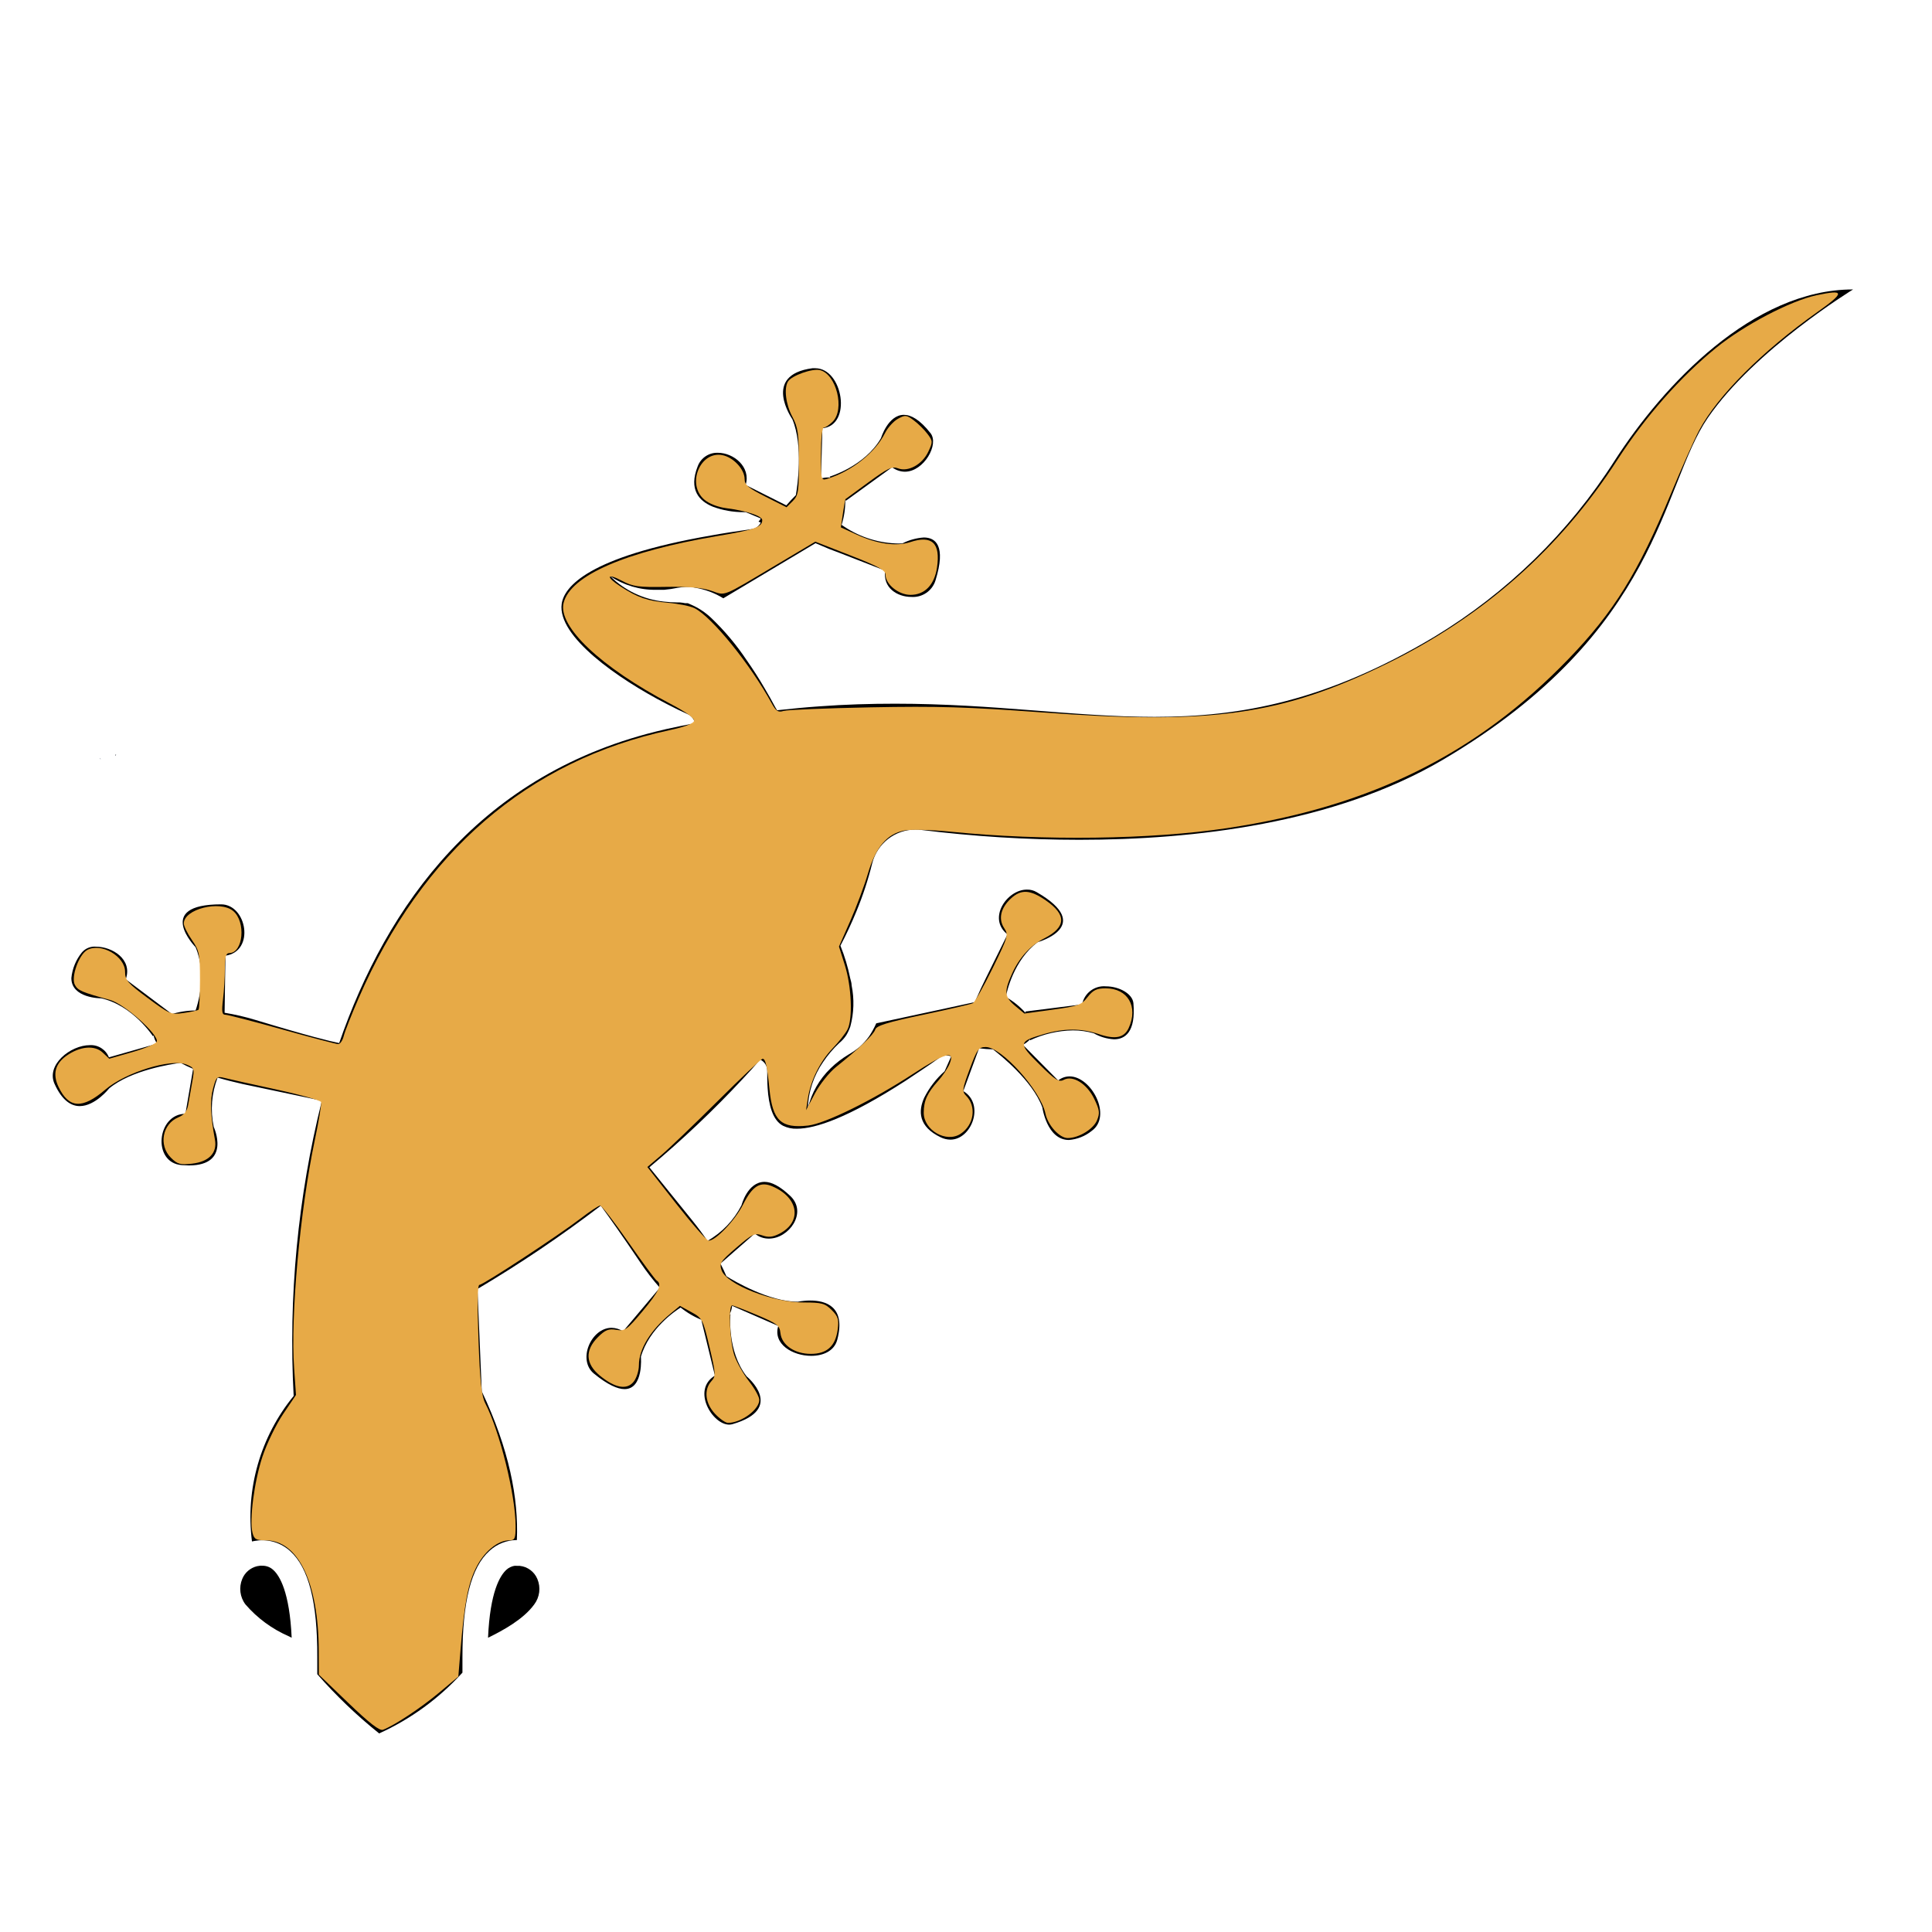
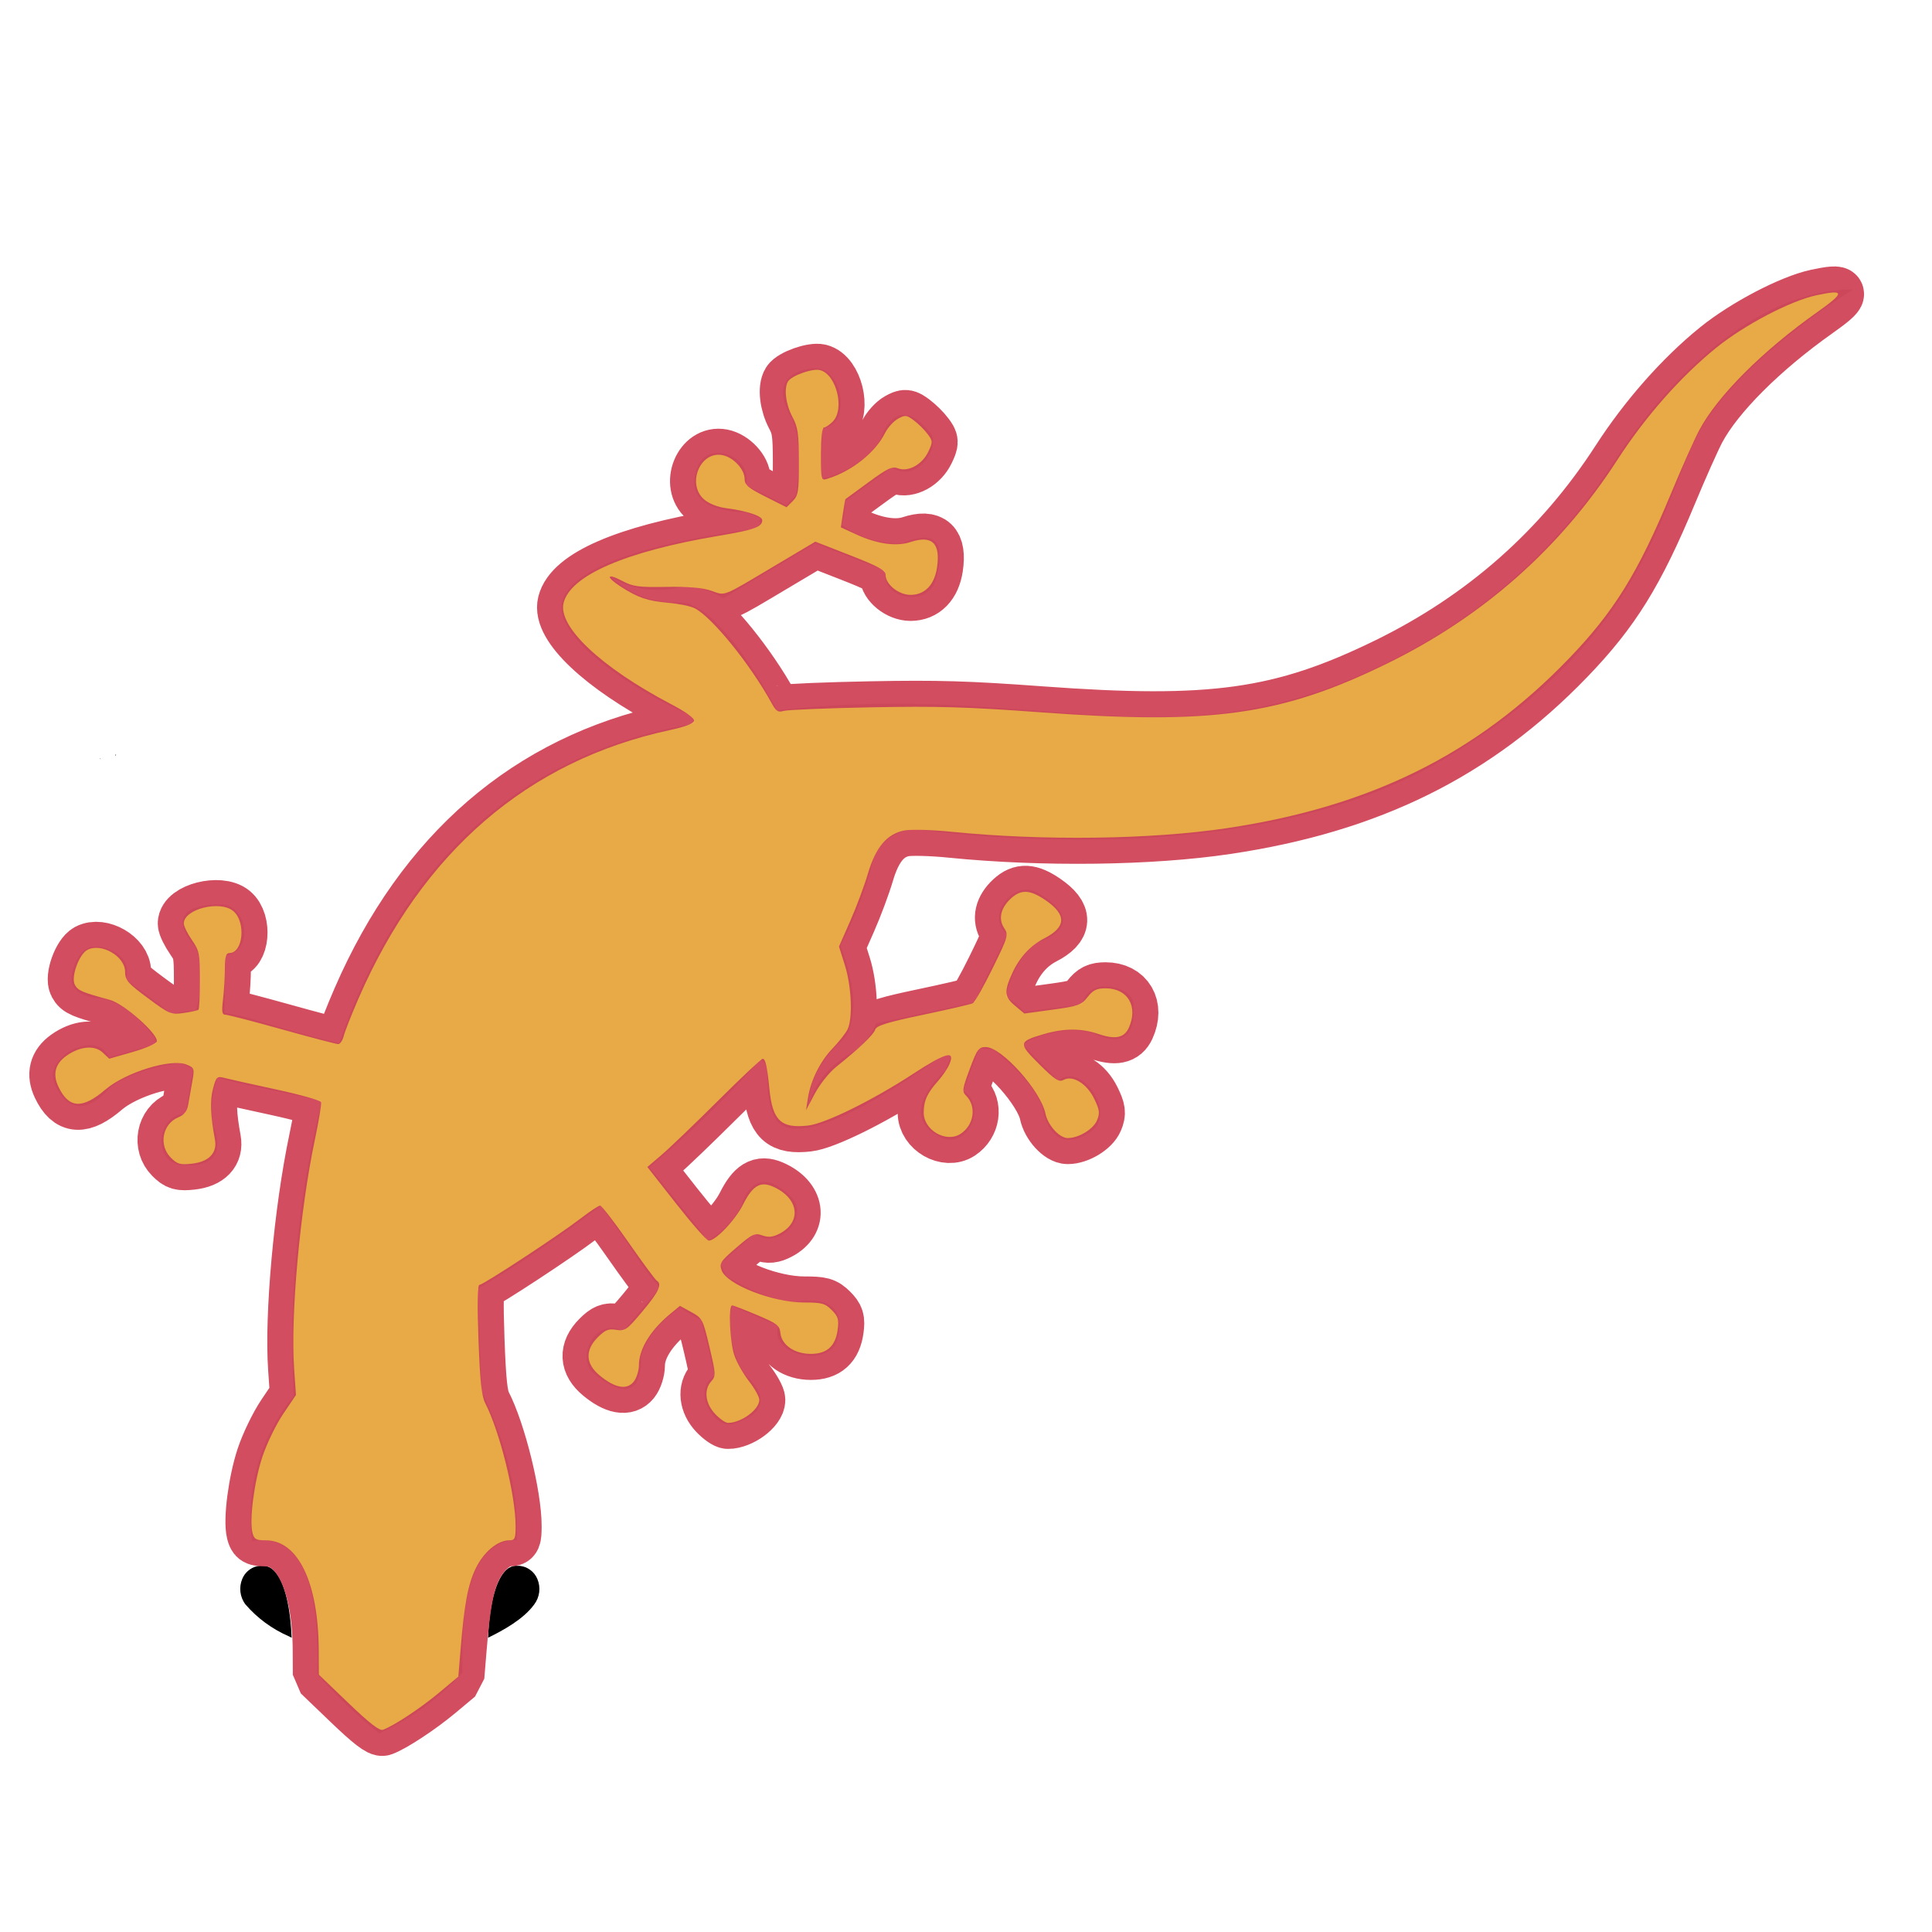
<svg xmlns="http://www.w3.org/2000/svg" xmlns:xlink="http://www.w3.org/1999/xlink" version="1.1" preserveAspectRatio="xMidYMid meet" viewBox="0 0 640 640" width="3000" height="3000" id="svg997">
  <defs id="defs935">
    <path d="M33.14 251.37C33.14 251.2 33.14 251.1 33.14 251.08C33.29 251.2 33.36 251.4 33.32 251.58C33.3 251.55 33.24 251.48 33.14 251.37Z" id="a1BCWfXLtx" />
    <path d="M38.46 250.01C38.39 250.17 38.27 250.29 38.11 250.34C38.15 250.18 38.24 250.03 38.35 249.91C38.37 249.93 38.45 250 38.46 250.01Z" id="a2rUDRfE" />
    <path d="M86.93 518.67C86.66 518.64 86.39 518.64 86.12 518.67C86.02 518.68 85.23 518.81 85.13 518.83C82.93 519.37 81.12 520.92 80.26 523.01C79.07 525.83 79.47 529.07 81.32 531.5C85.25 536.05 90.16 539.65 95.67 542.04C95.77 542.09 96.52 542.47 96.62 542.52C95.93 527.32 92.62 521.95 90.52 520.06C89.55 519.15 88.26 518.65 86.93 518.67Z" id="a3xodp52HS" />
    <path d="M534.86 152.61C519.67 176.4 499.22 196.37 475.08 210.98C439.46 232.25 411.06 237.48 382.44 237.48C355.99 237.48 329.34 233.11 296.51 233.11C288.47 233.11 280.1 233.34 271.24 234C266.77 234.31 262.14 234.76 257.43 235.28C257.23 235 257.05 234.71 256.89 234.41C256.89 234.41 256.89 234.41 256.89 234.41C255.78 232.28 254.53 230.1 253.25 227.93C251.43 224.78 249.42 221.66 247.34 218.69C243.97 213.64 240.07 208.98 235.69 204.79C233.67 202.86 231.33 201.31 228.76 200.22C228.7 200.2 228.4 200.06 227.86 199.82C227.34 199.82 227.05 199.82 226.99 199.82C226.39 199.7 225.78 199.61 225.17 199.56C225.08 199.56 224.38 199.56 224.29 199.56C222.81 199.55 221.32 199.46 219.85 199.28C213.17 198.56 206.94 195.61 202.17 190.89C206.69 193.91 212.02 195.48 217.46 195.38C218.31 195.38 219.14 195.38 219.99 195.38C221.49 195.25 222.98 195.03 224.46 194.72C225.36 194.56 226.28 194.46 227.2 194.43C227.35 194.43 228.56 194.43 228.71 194.43C229.19 194.43 229.68 194.57 230.16 194.67C233.51 195.22 236.72 196.41 239.61 198.19C239.61 198.19 239.61 198.19 239.61 198.19L261.69 185L270.15 179.94L274.69 181.86L278.4 183.27C287.31 186.74 292.26 188.66 293.25 189.04C292.37 194.69 297.2 197.74 301.9 197.74C305.53 197.99 308.85 195.71 309.91 192.23C313.46 180.7 309.91 178.05 306.01 178.05C303.54 178.22 301.13 178.89 298.92 180.01C298.13 180.06 297.34 180.06 296.56 180.01C290.17 179.71 284.01 177.57 278.8 173.87C279.64 171.18 280.05 168.38 280.01 165.57C280.02 165.59 280.1 165.69 280.22 165.88C289.4 159.22 294.5 155.53 295.52 154.79C296.73 155.72 298.22 156.24 299.75 156.26C306.01 156.26 311.21 147.2 308.23 143.47C304.69 138.98 301.78 137.42 299.42 137.42C294.15 137.42 291.83 145.15 291.83 145.15C286.44 154.48 274.83 157.89 274.83 157.89C274.85 157.91 275.02 158.14 275.05 158.17C274.81 158.15 274.57 158.15 274.34 158.17C273.53 158.16 272.74 158.28 271.97 158.52C272.02 156.86 272.38 143.53 272.42 141.86C282.37 140.98 279.25 121.98 270.06 121.98C269.75 121.96 269.44 121.96 269.14 121.98C252.21 124.2 262.47 138.86 262.47 138.86C266.16 147.7 264.15 161.05 263.63 164.03C262.59 165.03 261.57 166.16 260.48 167.41C259.14 166.74 248.36 161.33 247.01 160.65C248.81 154.7 243.06 149.99 237.79 149.99C234.83 149.89 232.14 151.7 231.12 154.48C228.05 162.19 231.6 166.02 236.16 167.86C239.44 169.07 242.92 169.68 246.42 169.66C246.46 169.66 246.66 169.66 247.03 169.66C250.03 170.92 251.69 171.62 252.02 171.76C251.82 172.14 251.56 172.49 251.26 172.8C251.34 172.83 251.95 173.08 252.02 173.11C251.43 174.31 250.28 175.13 248.95 175.28C244.03 175.97 239.49 176.66 235.38 177.41C194.6 184.5 186.87 194.46 186.07 200.03C184.56 210.77 204.55 224.81 221.03 233.29C223.39 234.52 225.76 235.66 227.81 236.58C229.06 237.11 229.95 238.23 230.18 239.56C227.06 240.15 223.82 240.84 220.58 241.54C220.52 241.56 220.05 241.67 219.99 241.69C159.05 255.7 128.03 300.15 112.36 345.53C109.48 344.97 102.1 343.17 84.56 337.85C81.23 336.84 77.83 336.05 74.4 335.49C74.43 333.6 74.65 318.47 74.68 316.58C84.56 315.16 81.77 299.58 73.24 299.58C50.9 299.58 64.78 313.76 64.78 313.76C68.65 322.86 65.41 333.08 64.78 334.73C61.97 334.75 59.19 335.19 56.53 336.05C56.54 336.03 56.62 335.93 56.76 335.75C47.7 328.94 42.66 325.16 41.66 324.4C44.02 317.73 37.07 313.6 31.85 313.6C30.05 313.42 28.29 314.14 27.12 315.51C25.15 317.94 23.94 320.89 23.64 324C23.64 330.69 33.34 330.71 33.55 330.71C44.05 333.08 50.66 343.26 50.66 343.26C50.69 343.24 50.86 343.03 50.88 343C51.07 343.98 51.47 344.9 52.04 345.72C50.44 346.18 37.67 349.81 36.08 350.26C35.07 347.69 32.52 346.06 29.77 346.22C23.34 346.22 15.16 352.77 18.09 359.1C20.6 364.61 23.6 366.41 26.41 366.41C31.56 366.41 36.17 360.54 36.17 360.54C43.5 354.47 56.88 352.48 59.81 352.08C61.16 352.82 62.55 353.48 63.97 354.07C63.72 355.56 61.68 367.47 61.42 368.96C51.96 368.96 50.31 385.18 60.19 385.96C61.04 385.96 61.8 386.07 62.55 386.07C76.74 386.07 70.8 373.29 70.8 373.29C69.64 367.84 70.09 362.17 72.08 356.97C74.61 357.73 77.31 358.39 80.31 359.08C82.94 359.63 103.99 364.08 106.62 364.63C98.65 396.58 95.5 429.55 97.28 462.43C86.24 475.91 81.25 493.35 83.47 510.63C84.03 510.5 84.59 510.41 85.15 510.34C89.14 509.84 93.15 511.11 96.12 513.82C102.24 519.3 105.18 530.82 105.1 548.92C105.1 549.49 105.1 554.03 105.1 554.6C111.34 561.73 118.2 568.3 125.6 574.22C136.08 569.46 145.47 562.61 153.19 554.08C153.19 553.55 153.19 549.35 153.19 548.83C153.19 530.7 156.02 519.21 162.17 513.72C164.64 511.45 167.87 510.18 171.22 510.16C171.81 496.4 168.67 480.06 159.59 460.89C159.45 457.5 158.32 430.38 158.17 426.99C172.32 418.61 185.96 409.4 199.02 399.41C201.74 403.12 205.83 408.86 212.19 418.32C214.13 421.21 216.26 423.96 218.57 426.57C217.35 428.01 207.62 439.57 206.4 441.01C205.26 440.28 203.94 439.88 202.59 439.85C195.83 439.85 191.17 450.51 196.78 455.05C201.34 458.76 204.6 460.16 206.89 460.16C213.25 460.16 212.31 449.45 212.31 449.45C215.03 439.99 223.99 434.06 225.47 433.14C227.67 434.91 230.13 436.34 232.76 437.37C232.73 437.37 232.59 437.37 232.35 437.37C235.03 448.36 236.52 454.47 236.82 455.69C229.02 460.42 235.97 471.93 241.55 471.93C241.9 471.92 242.25 471.87 242.59 471.79C260.44 466.64 247.32 455.93 247.32 455.93C240.75 447.42 241.97 435.41 241.97 435.41C241.94 435.41 241.7 435.41 241.67 435.41C242.14 434.53 242.43 433.57 242.52 432.57C244.05 433.24 256.28 438.57 257.81 439.24C255.97 445.22 262.54 449.14 268.73 449.14C272.68 449.14 276.37 447.54 277.36 443.8C280.32 432.62 273.27 430.82 268.47 430.82C267.06 430.82 265.65 430.96 264.27 431.22C264.27 431.22 264.27 431.22 264.27 431.22C254.81 431.22 243.18 424.35 240.63 422.76C240.06 421.44 239.42 420.04 238.67 418.58C239.8 417.58 248.9 409.62 250.04 408.63C251.35 409.74 253.04 410.34 254.76 410.3C261.26 410.3 267.58 401.79 261.86 396.24C258.33 392.86 255.5 391.51 253.27 391.51C247.6 391.51 245.64 399.24 245.64 399.24C243.11 404.2 239.18 408.32 234.34 411.06C232.92 408.91 231.22 406.64 229.3 404.25C227.89 402.5 216.54 388.45 215.12 386.69C226.05 377.57 236.39 367.77 246.09 357.35C248.07 355.27 249.99 353.14 251.78 350.99C253.21 351.64 254.13 353.05 254.15 354.61C254.15 356.55 254.15 358.51 254.29 360.5C254.65 365.96 255.9 371.11 259.4 372.93C260.83 373.62 262.41 373.96 264.01 373.9C270.13 373.9 280.93 370.31 299.96 358.04C303.44 355.67 307.19 353.31 311.26 350.36C311.95 349.87 312.78 349.62 313.62 349.65C314.13 349.66 314.62 349.75 315.09 349.93C314.87 350.42 313.13 354.36 312.92 354.85C310.14 357.31 307.85 360.28 306.18 363.59C304.15 368.01 304.15 373.19 311.64 376.76C312.63 377.25 313.72 377.5 314.83 377.52C321.92 377.52 326.3 365.7 319.11 361.44C319.63 360.02 323.81 348.68 324.33 347.26C325.94 347.47 327.5 347.57 328.92 347.61C331.28 349.46 341.97 357.87 345.28 366.81C345.28 366.81 346.79 377.63 354.07 377.63C356.85 377.42 359.5 376.36 361.66 374.61C368.51 369.69 361.54 356.57 354.31 356.57C352.93 356.58 351.6 357.05 350.53 357.92C349.36 356.74 340.02 347.28 338.85 346.1C339.74 345.65 340.54 345.04 341.21 344.3C341.21 344.33 341.21 344.58 341.21 344.61C345.66 342.53 350.49 341.41 355.39 341.33C357.74 341.32 360.07 341.65 362.32 342.29C364.38 343.46 366.67 344.14 369.03 344.28C372.67 344.28 376.27 341.92 375.46 332.34C375.2 329.2 370.74 326.74 366.36 326.74C362.58 326.4 359.16 328.99 358.47 332.72C357.22 332.88 350.96 333.67 339.7 335.08C339.7 335.33 339.7 335.46 339.7 335.49C337.82 333.41 335.63 331.64 333.2 330.24C333.51 328.51 335.82 318.02 343.74 312.11C343.74 312.11 362.84 306.79 343.46 295.56C342.47 294.96 341.33 294.66 340.17 294.69C333.55 294.69 327 304.28 333.74 309.53C333.27 310.49 330.9 315.27 326.65 323.88L324.92 327.47L322.91 331.96L313.29 334.04C299.48 337.01 291.8 338.66 290.27 338.99C289.6 340.48 288.81 341.92 287.91 343.29C286.99 344.57 285.93 345.75 284.76 346.81C283.6 347.75 282.37 348.6 281.07 349.34C278.94 350.62 276.95 352.14 275.16 353.88C271.44 357.46 268.82 362.04 267.62 367.07C267.8 361.61 269.55 356.31 272.66 351.82C274.19 349.53 275.99 347.42 278 345.53C278.92 344.78 279.71 343.9 280.36 342.91C280.9 342 281.35 341.03 281.69 340.03C282.88 335.58 283.02 330.92 282.11 326.41C282.11 325.61 281.83 324.83 281.64 324.05C280.89 320.36 279.81 316.75 278.4 313.27C280.36 309.53 282.14 305.72 283.7 301.9C285.83 296.74 287.58 291.43 288.92 286.01C290.57 279.42 296.5 274.8 303.29 274.81C303.9 274.8 304.51 274.84 305.11 274.92C322.52 277.09 340.03 278.18 357.57 278.19C395.25 278.19 441.94 272.89 478.01 251.66C550.18 209.11 550.18 161.1 565.73 138.43C581.29 115.76 613.86 95.88 613.86 95.88C580.67 95.88 551.03 127.49 534.86 152.61Z" id="a6djngdQI" />
    <path d="M172.17 518.71C171.9 518.69 171.63 518.69 171.36 518.71C171.03 518.68 170.69 518.68 170.35 518.71C169.37 518.89 168.47 519.34 167.75 520.01C165.67 521.9 162.33 527.27 161.67 542.52C161.67 542.52 161.67 542.52 161.67 542.52C166.54 540.15 173.33 536.47 176.94 531.53C178.79 529.1 179.2 525.87 178.01 523.06C177.01 520.65 174.77 518.98 172.17 518.71Z" id="c1ELrMlq5O" />
    <path d="M621.77 358.83L621.77 358.7L621.77 358.83Z" id="d2V7TyewkL" />
    <path d="M622.07 361.4L622.07 361.4L622.07 361.4L622.07 361.4L622.07 361.4Z" id="c3E6dEDDRu" />
  </defs>
  <g id="g995">
    <g id="g993">
      <g id="g943">
        <use xlink:href="#a1BCWfXLtx" opacity="1" fill="#828a99" fill-opacity="1" id="use937" />
        <g id="g941">
          <use xlink:href="#a1BCWfXLtx" opacity="1" fill-opacity="0" stroke="#000000" stroke-width="1" stroke-opacity="0" id="use939" />
        </g>
      </g>
      <g id="g951">
        <use xlink:href="#a2rUDRfE" opacity="1" fill="#161c25" fill-opacity="1" id="use945" />
        <g id="g949">
          <use xlink:href="#a2rUDRfE" opacity="1" fill-opacity="0" stroke="#000000" stroke-width="1" stroke-opacity="0" id="use947" />
        </g>
      </g>
      <g id="g959">
        <use xlink:href="#a3xodp52HS" opacity="1" fill="#000000" fill-opacity="1" id="use953" />
        <g id="g957">
          <use xlink:href="#a3xodp52HS" opacity="1" fill-opacity="0" stroke="#000000" stroke-width="1" stroke-opacity="0" id="use955" />
        </g>
      </g>
      <g id="g967">
        <use xlink:href="#a6djngdQI" opacity="1" fill="#000000" fill-opacity="1" id="use961" />
        <g id="g965">
          <use xlink:href="#a6djngdQI" opacity="1" fill-opacity="0" stroke="#000000" stroke-width="1" stroke-opacity="0" id="use963" />
        </g>
      </g>
      <g id="g975">
        <use xlink:href="#c1ELrMlq5O" opacity="1" fill="#000000" fill-opacity="1" id="use969" />
        <g id="g973">
          <use xlink:href="#c1ELrMlq5O" opacity="1" fill-opacity="0" stroke="#000000" stroke-width="1" stroke-opacity="0" id="use971" />
        </g>
      </g>
      <g id="g983">
        <use xlink:href="#d2V7TyewkL" opacity="1" fill="#000000" fill-opacity="1" id="use977" />
        <g id="g981">
          <use xlink:href="#d2V7TyewkL" opacity="1" fill-opacity="0" stroke="#000000" stroke-width="1" stroke-opacity="0" id="use979" />
        </g>
      </g>
      <g id="g991">
        <use xlink:href="#c3E6dEDDRu" opacity="1" fill="#606060" fill-opacity="1" id="use985" />
        <g id="g989">
          <use xlink:href="#c3E6dEDDRu" opacity="1" fill-opacity="0" stroke="#000000" stroke-width="1" stroke-opacity="0" id="use987" />
        </g>
      </g>
    </g>
  </g>
-   <path style="opacity:0.976;fill:#edae49;fill-opacity:1;fill-rule:evenodd;stroke:#dacc92;stroke-width:0;stroke-linecap:round;stroke-linejoin:bevel;stroke-miterlimit:4;stroke-dasharray:none;stroke-dashoffset:0;stroke-opacity:0.514;paint-order:stroke markers fill" d="m 541.175,2644.59 -46.038,-44.189 -0.159,-37.055 c -0.455,-105.984 -31.985,-171.554 -82.495,-171.554 -14.994,0 -17.896,-1.675 -20.436,-11.792 -5.032,-20.05 2.759,-79.629 15.425,-117.952 6.641,-20.094 21.086,-49.901 32.1,-66.237 l 20.025,-29.702 -2.867,-41.033 c -5.742,-82.175 8.988,-244.932 32.117,-354.871 6.244,-29.678 10.615,-56.169 9.715,-58.87 -0.9,-2.701 -32.301,-11.541 -69.78,-19.645 -37.478,-8.104 -73.655,-16.168 -80.391,-17.92 -11.424,-2.97 -12.609,-1.852 -17.599,16.614 -4.91,18.169 -4.038,41.573 2.952,79.24 3.825,20.61 -9.286,34.34 -35.628,37.309 -18.35,2.068 -22.675,0.836 -32.875,-9.363 -19.176,-19.176 -13.061,-52.323 11.531,-62.51 9.249,-3.831 13.693,-9.483 15.475,-19.685 1.375,-7.871 4.214,-23.927 6.308,-35.68 3.669,-20.593 3.344,-21.561 -8.949,-26.653 -23.738,-9.833 -94.682,12.046 -126.009,38.86 -35.803,30.646 -56.69,29.423 -72.751,-4.257 -9.348,-19.604 -5.283,-35.686 12.161,-48.107 20.923,-14.898 43.77,-17.033 56.3,-5.261 l 10.315,9.691 35.882,-10.28 c 19.735,-5.654 36.788,-12.997 37.895,-16.317 3.525,-10.574 -50.384,-58.613 -72.597,-64.692 -43.844,-11.999 -49.787,-14.554 -54.549,-23.452 -6.348,-11.861 6.277,-47.197 19.365,-54.201 21.572,-11.545 58.606,9.899 58.606,33.935 0,13.015 3.999,17.645 35.261,40.822 33.854,25.099 36.082,26.023 55.851,23.158 11.325,-1.641 21.616,-3.915 22.87,-5.054 1.254,-1.139 2.28,-21.906 2.28,-46.148 0,-40.643 -0.977,-45.492 -12.538,-62.233 -6.896,-9.986 -12.538,-21.465 -12.538,-25.509 0,-22.236 55.805,-36.45 76.556,-19.499 20.271,16.559 15.795,65.444 -5.992,65.444 -5.079,0 -6.744,5.883 -6.773,23.936 -0.022,13.165 -1.333,34.707 -2.915,47.872 -2.299,19.143 -1.558,23.936 3.703,23.936 3.618,0 43.289,10.258 88.158,22.796 44.869,12.538 84.032,22.796 87.028,22.796 2.997,0 6.845,-5.642 8.551,-12.538 1.706,-6.896 12.058,-33.156 23.004,-58.357 98.843,-227.565 263.24,-369.324 483.158,-416.627 23.426,-5.039 37.011,-10.213 37.822,-14.406 0.798,-4.128 -12.623,-13.838 -36.369,-26.312 -108.149,-56.81 -175.362,-120.277 -166.169,-156.907 10.703,-42.645 96.283,-79.75 239.656,-103.907 56.806,-9.571 68.759,-13.849 68.759,-24.604 0,-6.405 -24.539,-14.526 -55.937,-18.512 -13.078,-1.66 -26.678,-7.006 -34.129,-13.415 -27.611,-23.75 -6.473,-75.6 28.119,-68.974 17.121,3.28 34.59,22.015 34.59,37.097 0,9.177 5.607,13.911 32.551,27.479 l 32.551,16.392 9.623,-9.623 c 8.656,-8.656 9.617,-14.764 9.563,-60.788 -0.051,-44.142 -1.459,-53.8 -10.258,-70.36 -10.182,-19.163 -13.188,-44.272 -6.55,-54.716 5.779,-9.093 37.885,-20.417 49.572,-17.483 25.478,6.395 38.901,60.824 19.728,79.997 -5.015,5.015 -11.17,9.119 -13.678,9.119 -2.704,0 -4.559,16.82 -4.559,41.341 0,40.774 0.141,41.297 10.258,38.163 37.615,-11.65 73.95,-40.492 89.155,-70.767 4.251,-8.465 13.278,-18.468 20.059,-22.229 11.33,-6.283 13.339,-6.083 24.794,2.469 6.856,5.119 16.397,14.573 21.202,21.009 8.313,11.135 8.367,12.483 1.098,27.801 -9.336,19.674 -31.105,31.609 -46.783,25.648 -9.254,-3.518 -16.131,-0.289 -45.956,21.584 -19.29,14.147 -35.394,25.938 -35.787,26.202 -0.393,0.264 -2.165,10.232 -3.939,22.151 l -3.226,21.671 24.826,11.366 c 31.674,14.501 61.457,18.63 83.029,11.51 33.852,-11.172 47.16,1.565 41.446,39.668 -4.026,26.849 -19.04,42.29 -41.118,42.29 -18.419,0 -38.754,-16.358 -38.754,-31.174 0,-7.005 -11.085,-13.128 -54.531,-30.119 l -54.531,-21.326 -60.591,36.026 c -86.288,51.305 -77.988,48.013 -101.197,40.134 -13.729,-4.661 -35.625,-6.535 -69.505,-5.949 -43.529,0.753 -51.787,-0.377 -68.839,-9.418 -23.939,-12.693 -25.616,-6.199 -2.28,8.827 27.095,17.447 41.577,22.414 73.692,25.274 16.517,1.471 35.161,5.31 41.43,8.532 27.14,13.947 86.403,87.135 119.762,147.904 6.583,11.991 9.925,14.1 18.237,11.507 5.598,-1.746 66.598,-4.263 135.557,-5.594 103.004,-1.988 150.197,-0.598 264.438,7.791 265.451,19.492 372.732,4.463 535.714,-75.047 149.997,-73.176 269.883,-179.039 359.093,-317.093 43.093,-66.687 98.215,-129.204 153.356,-173.93 43.603,-35.368 115.255,-72.907 155.684,-81.566 44.351,-9.498 44.567,-4.476 1.129,26.252 -84.955,60.098 -154.65,129.837 -183.104,183.222 -7.504,14.078 -27.271,58.403 -43.927,98.499 -51.398,123.731 -88.562,183.671 -159.33,256.983 -142.302,147.417 -307.421,229.204 -529.915,262.478 -118.258,17.686 -285.609,19.885 -428.148,5.627 -31.292,-3.13 -62.966,-3.956 -73.303,-1.912 -26.758,5.292 -44.251,26.066 -56.239,66.788 -5.469,18.579 -17.824,51.686 -27.455,73.572 l -17.511,39.792 9.142,29.012 c 10.434,33.113 12.45,83.496 3.999,99.943 -3.147,6.125 -13.591,19.342 -23.208,29.373 -19.398,20.23 -33.974,49.766 -38.251,77.508 l -2.812,18.237 13.75,-25.875 c 7.563,-14.231 22.259,-32.696 32.658,-41.033 36.248,-29.06 58.468,-50.249 60.974,-58.142 1.962,-6.18 18.479,-11.305 74.262,-23.038 39.457,-8.299 74.217,-16.364 77.246,-17.921 3.029,-1.557 16.864,-25.972 30.745,-54.255 24.259,-49.43 24.955,-51.857 17.927,-62.583 -9.254,-14.123 -5.36,-31.109 10.501,-45.808 15.778,-14.622 29.808,-13.881 54.141,2.861 32.65,22.464 31.926,41.406 -2.254,58.994 -21.712,11.172 -38.806,29.872 -50.088,54.795 -12.65,27.946 -11.865,36.105 4.815,50.03 l 14.303,11.94 43.787,-6.005 c 39.831,-5.462 44.748,-7.232 54.417,-19.587 8.463,-10.814 14.154,-13.582 27.921,-13.582 34.489,0 51.07,28.319 35.977,61.445 -7.067,15.509 -20.906,18.349 -46.719,9.585 -26.934,-9.144 -53.639,-9.135 -85.03,0.032 -39.87,11.64 -40.236,14.072 -7.066,46.946 24.652,24.433 30.392,28.095 37.812,24.124 14.215,-7.608 35.989,5.943 47.389,29.492 8.354,17.257 8.981,22.112 4.31,33.388 -5.689,13.736 -28.436,27.512 -45.425,27.512 -12.807,0 -30.791,-19.735 -34.605,-37.974 -7.483,-35.784 -68.042,-103.365 -92.623,-103.365 -11.112,0 -13.489,3.254 -25.006,34.223 -11.543,31.04 -12.064,34.886 -5.598,41.352 16.553,16.553 12.363,45.467 -8.578,59.188 -22.206,14.55 -57.228,-5.529 -57.228,-32.81 0,-18.532 5.456,-30.545 22.492,-49.521 6.753,-7.523 14.591,-19.148 17.418,-25.833 9.387,-22.203 -5.438,-18.224 -56.698,15.219 -62.743,40.934 -136.245,77.106 -162.755,80.094 -42.029,4.737 -55.139,-7.615 -60.02,-56.55 -3.583,-35.927 -6.101,-47.125 -10.597,-47.125 -2.083,0 -33.332,29.405 -69.442,65.345 -36.11,35.94 -75.524,73.751 -87.587,84.024 l -21.932,18.678 44.728,56.972 c 24.6,31.335 47.287,57.126 50.414,57.314 10.466,0.628 41.04,-31.456 53.565,-56.213 14.652,-28.958 26.567,-36.186 45.873,-27.824 40.522,17.55 45.949,54.978 10.622,73.246 -10.515,5.438 -17.073,6.101 -26.795,2.712 -11.709,-4.082 -15.332,-2.374 -40.079,18.89 -24.792,21.302 -26.839,24.432 -23.066,35.256 7.691,22.062 79.149,50.018 127.851,50.018 27.67,0 32.806,1.398 43.153,11.745 9.947,9.947 11.364,14.585 9.255,30.304 -3.463,25.82 -16.64,37.738 -41.724,37.738 -25.257,0 -45.235,-13.706 -47.177,-32.366 -1.227,-11.792 -5.184,-14.835 -36.476,-28.045 -19.305,-8.15 -36.638,-14.818 -38.517,-14.818 -6.194,0 -3.558,57.726 3.557,77.891 3.836,10.872 14.094,28.905 22.796,40.075 8.702,11.17 15.822,24.075 15.822,28.679 0,15.111 -28.055,35.726 -48.62,35.726 -3.846,0 -12.945,-6.372 -20.22,-14.16 -15.172,-16.242 -17.51,-37.381 -5.59,-50.552 7.16,-7.912 6.979,-11.225 -2.885,-53.012 -10.188,-43.157 -11.085,-44.881 -28.215,-54.264 l -17.692,-9.691 -14.757,12.193 c -30.997,25.61 -48.951,54.914 -48.951,79.895 0,8.599 -3.709,20.214 -8.242,25.812 -10.604,13.096 -28.966,9.709 -52.491,-9.683 -22.211,-18.308 -23.255,-39.298 -2.965,-59.589 11.31,-11.31 16.468,-13.377 28.495,-11.416 13.617,2.22 16.594,0.115 40.901,-28.914 25.436,-30.376 30.826,-42.076 21.919,-47.581 -2.363,-1.461 -22.127,-28.253 -43.92,-59.54 -21.793,-31.286 -41.557,-56.884 -43.922,-56.884 -2.364,0 -16.012,9.013 -30.329,20.029 -33.914,26.096 -151.24,103.071 -157.102,103.071 -2.959,0 -3.474,29.479 -1.479,84.695 2.331,64.533 4.819,88.097 10.449,98.985 22.664,43.827 47.195,142.991 47.195,190.778 0,19.618 -1.13,22.199 -9.72,22.199 -18.126,0 -39.557,17.821 -51.99,43.232 -12.268,25.076 -17.942,55.419 -23.85,127.544 l -3.345,40.837 -30.262,25.273 c -28.301,23.635 -69.48,50.844 -86.694,57.283 -5.345,1.999 -20.907,-10.019 -53.571,-41.371 z" id="path1003" transform="scale(0.2133333)" />
+   <path style="opacity:0.976;fill:#edae49;fill-opacity:1;fill-rule:evenodd;stroke:#d1495b;stroke-width:80.882;stroke-linecap:round;stroke-linejoin:bevel;stroke-miterlimit:4;stroke-dasharray:none;stroke-dashoffset:0;stroke-opacity:1;paint-order:stroke markers fill" d="m 541.175,2644.59 -46.038,-44.189 -0.159,-37.055 c -0.455,-105.984 -31.985,-171.554 -82.495,-171.554 -14.994,0 -17.896,-1.675 -20.436,-11.792 -5.032,-20.05 2.759,-79.629 15.425,-117.952 6.641,-20.094 21.086,-49.901 32.1,-66.237 l 20.025,-29.702 -2.867,-41.033 c -5.742,-82.175 8.988,-244.932 32.117,-354.871 6.244,-29.678 10.615,-56.169 9.715,-58.87 -0.9,-2.701 -32.301,-11.541 -69.78,-19.645 -37.478,-8.104 -73.655,-16.168 -80.391,-17.92 -11.424,-2.97 -12.609,-1.852 -17.599,16.614 -4.91,18.169 -4.038,41.573 2.952,79.24 3.825,20.61 -9.286,34.34 -35.628,37.309 -18.35,2.068 -22.675,0.836 -32.875,-9.363 -19.176,-19.176 -13.061,-52.323 11.531,-62.51 9.249,-3.831 13.693,-9.483 15.475,-19.685 1.375,-7.871 4.214,-23.927 6.308,-35.68 3.669,-20.593 3.344,-21.561 -8.949,-26.653 -23.738,-9.833 -94.682,12.046 -126.009,38.86 -35.803,30.646 -56.69,29.423 -72.751,-4.257 -9.348,-19.604 -5.283,-35.686 12.161,-48.107 20.923,-14.898 43.77,-17.033 56.3,-5.261 l 10.315,9.691 35.882,-10.28 c 19.735,-5.654 36.788,-12.997 37.895,-16.317 3.525,-10.574 -50.384,-58.613 -72.597,-64.692 -43.844,-11.999 -49.787,-14.554 -54.549,-23.452 -6.348,-11.861 6.277,-47.197 19.365,-54.201 21.572,-11.545 58.606,9.899 58.606,33.935 0,13.015 3.999,17.645 35.261,40.822 33.854,25.099 36.082,26.023 55.851,23.158 11.325,-1.641 21.616,-3.915 22.87,-5.054 1.254,-1.139 2.28,-21.906 2.28,-46.148 0,-40.643 -0.977,-45.492 -12.538,-62.233 -6.896,-9.986 -12.538,-21.465 -12.538,-25.509 0,-22.236 55.805,-36.45 76.556,-19.499 20.271,16.559 15.795,65.444 -5.992,65.444 -5.079,0 -6.744,5.883 -6.773,23.936 -0.022,13.165 -1.333,34.707 -2.915,47.872 -2.299,19.143 -1.558,23.936 3.703,23.936 3.618,0 43.289,10.258 88.158,22.796 44.869,12.538 84.032,22.796 87.028,22.796 2.997,0 6.845,-5.642 8.551,-12.538 1.706,-6.896 12.058,-33.156 23.004,-58.357 98.843,-227.565 263.24,-369.324 483.158,-416.627 23.426,-5.039 37.011,-10.213 37.822,-14.406 0.798,-4.128 -12.623,-13.838 -36.369,-26.312 -108.149,-56.81 -175.362,-120.277 -166.169,-156.907 10.703,-42.645 96.283,-79.75 239.656,-103.907 56.806,-9.571 68.759,-13.849 68.759,-24.604 0,-6.405 -24.539,-14.526 -55.937,-18.512 -13.078,-1.66 -26.678,-7.006 -34.129,-13.415 -27.611,-23.75 -6.473,-75.6 28.119,-68.974 17.121,3.28 34.59,22.015 34.59,37.097 0,9.177 5.607,13.911 32.551,27.479 l 32.551,16.392 9.623,-9.623 c 8.656,-8.656 9.617,-14.764 9.563,-60.788 -0.051,-44.142 -1.459,-53.8 -10.258,-70.36 -10.182,-19.163 -13.188,-44.272 -6.55,-54.716 5.779,-9.093 37.885,-20.417 49.572,-17.483 25.478,6.395 38.901,60.824 19.728,79.997 -5.015,5.015 -11.17,9.119 -13.678,9.119 -2.704,0 -4.559,16.82 -4.559,41.341 0,40.774 0.141,41.297 10.258,38.163 37.615,-11.65 73.95,-40.492 89.155,-70.767 4.251,-8.465 13.278,-18.468 20.059,-22.229 11.33,-6.283 13.339,-6.083 24.794,2.469 6.856,5.119 16.397,14.573 21.202,21.009 8.313,11.135 8.367,12.483 1.098,27.801 -9.336,19.674 -31.105,31.609 -46.783,25.648 -9.254,-3.518 -16.131,-0.289 -45.956,21.584 -19.29,14.147 -35.394,25.938 -35.787,26.202 -0.393,0.264 -2.165,10.232 -3.939,22.151 l -3.226,21.671 24.826,11.366 c 31.674,14.501 61.457,18.63 83.029,11.51 33.852,-11.172 47.16,1.565 41.446,39.668 -4.026,26.849 -19.04,42.29 -41.118,42.29 -18.419,0 -38.754,-16.358 -38.754,-31.174 0,-7.005 -11.085,-13.128 -54.531,-30.119 l -54.531,-21.326 -60.591,36.026 c -86.288,51.305 -77.988,48.013 -101.197,40.134 -13.729,-4.661 -35.625,-6.535 -69.505,-5.949 -43.529,0.753 -51.787,-0.377 -68.839,-9.418 -23.939,-12.693 -25.616,-6.199 -2.28,8.827 27.095,17.447 41.577,22.414 73.692,25.274 16.517,1.471 35.161,5.31 41.43,8.532 27.14,13.947 86.403,87.135 119.762,147.904 6.583,11.991 9.925,14.1 18.237,11.507 5.598,-1.746 66.598,-4.263 135.557,-5.594 103.004,-1.988 150.197,-0.598 264.438,7.791 265.451,19.492 372.732,4.463 535.714,-75.047 149.997,-73.176 269.883,-179.039 359.093,-317.093 43.093,-66.687 98.215,-129.204 153.356,-173.93 43.603,-35.368 115.255,-72.907 155.684,-81.566 44.351,-9.498 44.567,-4.476 1.129,26.252 -84.955,60.098 -154.65,129.837 -183.104,183.222 -7.504,14.078 -27.271,58.403 -43.927,98.499 -51.398,123.731 -88.562,183.671 -159.33,256.983 -142.302,147.417 -307.421,229.204 -529.915,262.478 -118.258,17.686 -285.609,19.885 -428.148,5.627 -31.292,-3.13 -62.966,-3.956 -73.303,-1.912 -26.758,5.292 -44.251,26.066 -56.239,66.788 -5.469,18.579 -17.824,51.686 -27.455,73.572 l -17.511,39.792 9.142,29.012 c 10.434,33.113 12.45,83.496 3.999,99.943 -3.147,6.125 -13.591,19.342 -23.208,29.373 -19.398,20.23 -33.974,49.766 -38.251,77.508 l -2.812,18.237 13.75,-25.875 c 7.563,-14.231 22.259,-32.696 32.658,-41.033 36.248,-29.06 58.468,-50.249 60.974,-58.142 1.962,-6.18 18.479,-11.305 74.262,-23.038 39.457,-8.299 74.217,-16.364 77.246,-17.921 3.029,-1.557 16.864,-25.972 30.745,-54.255 24.259,-49.43 24.955,-51.857 17.927,-62.583 -9.254,-14.123 -5.36,-31.109 10.501,-45.808 15.778,-14.622 29.808,-13.881 54.141,2.861 32.65,22.464 31.926,41.406 -2.254,58.994 -21.712,11.172 -38.806,29.872 -50.088,54.795 -12.65,27.946 -11.865,36.105 4.815,50.03 l 14.303,11.94 43.787,-6.005 c 39.831,-5.462 44.748,-7.232 54.417,-19.587 8.463,-10.814 14.154,-13.582 27.921,-13.582 34.489,0 51.07,28.319 35.977,61.445 -7.067,15.509 -20.906,18.349 -46.719,9.585 -26.934,-9.144 -53.639,-9.135 -85.03,0.032 -39.87,11.64 -40.236,14.072 -7.066,46.946 24.652,24.433 30.392,28.095 37.812,24.124 14.215,-7.608 35.989,5.943 47.389,29.492 8.354,17.257 8.981,22.112 4.31,33.388 -5.689,13.736 -28.436,27.512 -45.425,27.512 -12.807,0 -30.791,-19.735 -34.605,-37.974 -7.483,-35.784 -68.042,-103.365 -92.623,-103.365 -11.112,0 -13.489,3.254 -25.006,34.223 -11.543,31.04 -12.064,34.886 -5.598,41.352 16.553,16.553 12.363,45.467 -8.578,59.188 -22.206,14.55 -57.228,-5.529 -57.228,-32.81 0,-18.532 5.456,-30.545 22.492,-49.521 6.753,-7.523 14.591,-19.148 17.418,-25.833 9.387,-22.203 -5.438,-18.224 -56.698,15.219 -62.743,40.934 -136.245,77.106 -162.755,80.094 -42.029,4.737 -55.139,-7.615 -60.02,-56.55 -3.583,-35.927 -6.101,-47.125 -10.597,-47.125 -2.083,0 -33.332,29.405 -69.442,65.345 -36.11,35.94 -75.524,73.751 -87.587,84.024 l -21.932,18.678 44.728,56.972 c 24.6,31.335 47.287,57.126 50.414,57.314 10.466,0.628 41.04,-31.456 53.565,-56.213 14.652,-28.958 26.567,-36.186 45.873,-27.824 40.522,17.55 45.949,54.978 10.622,73.246 -10.515,5.438 -17.073,6.101 -26.795,2.712 -11.709,-4.082 -15.332,-2.374 -40.079,18.89 -24.792,21.302 -26.839,24.432 -23.066,35.256 7.691,22.062 79.149,50.018 127.851,50.018 27.67,0 32.806,1.398 43.153,11.745 9.947,9.947 11.364,14.585 9.255,30.304 -3.463,25.82 -16.64,37.738 -41.724,37.738 -25.257,0 -45.235,-13.706 -47.177,-32.366 -1.227,-11.792 -5.184,-14.835 -36.476,-28.045 -19.305,-8.15 -36.638,-14.818 -38.517,-14.818 -6.194,0 -3.558,57.726 3.557,77.891 3.836,10.872 14.094,28.905 22.796,40.075 8.702,11.17 15.822,24.075 15.822,28.679 0,15.111 -28.055,35.726 -48.62,35.726 -3.846,0 -12.945,-6.372 -20.22,-14.16 -15.172,-16.242 -17.51,-37.381 -5.59,-50.552 7.16,-7.912 6.979,-11.225 -2.885,-53.012 -10.188,-43.157 -11.085,-44.881 -28.215,-54.264 l -17.692,-9.691 -14.757,12.193 c -30.997,25.61 -48.951,54.914 -48.951,79.895 0,8.599 -3.709,20.214 -8.242,25.812 -10.604,13.096 -28.966,9.709 -52.491,-9.683 -22.211,-18.308 -23.255,-39.298 -2.965,-59.589 11.31,-11.31 16.468,-13.377 28.495,-11.416 13.617,2.22 16.594,0.115 40.901,-28.914 25.436,-30.376 30.826,-42.076 21.919,-47.581 -2.363,-1.461 -22.127,-28.253 -43.92,-59.54 -21.793,-31.286 -41.557,-56.884 -43.922,-56.884 -2.364,0 -16.012,9.013 -30.329,20.029 -33.914,26.096 -151.24,103.071 -157.102,103.071 -2.959,0 -3.474,29.479 -1.479,84.695 2.331,64.533 4.819,88.097 10.449,98.985 22.664,43.827 47.195,142.991 47.195,190.778 0,19.618 -1.13,22.199 -9.72,22.199 -18.126,0 -39.557,17.821 -51.99,43.232 -12.268,25.076 -17.942,55.419 -23.85,127.544 l -3.345,40.837 -30.262,25.273 c -28.301,23.635 -69.48,50.844 -86.694,57.283 -5.345,1.999 -20.907,-10.019 -53.571,-41.371 z" id="path1003" transform="scale(0.2133333)" />
</svg>
